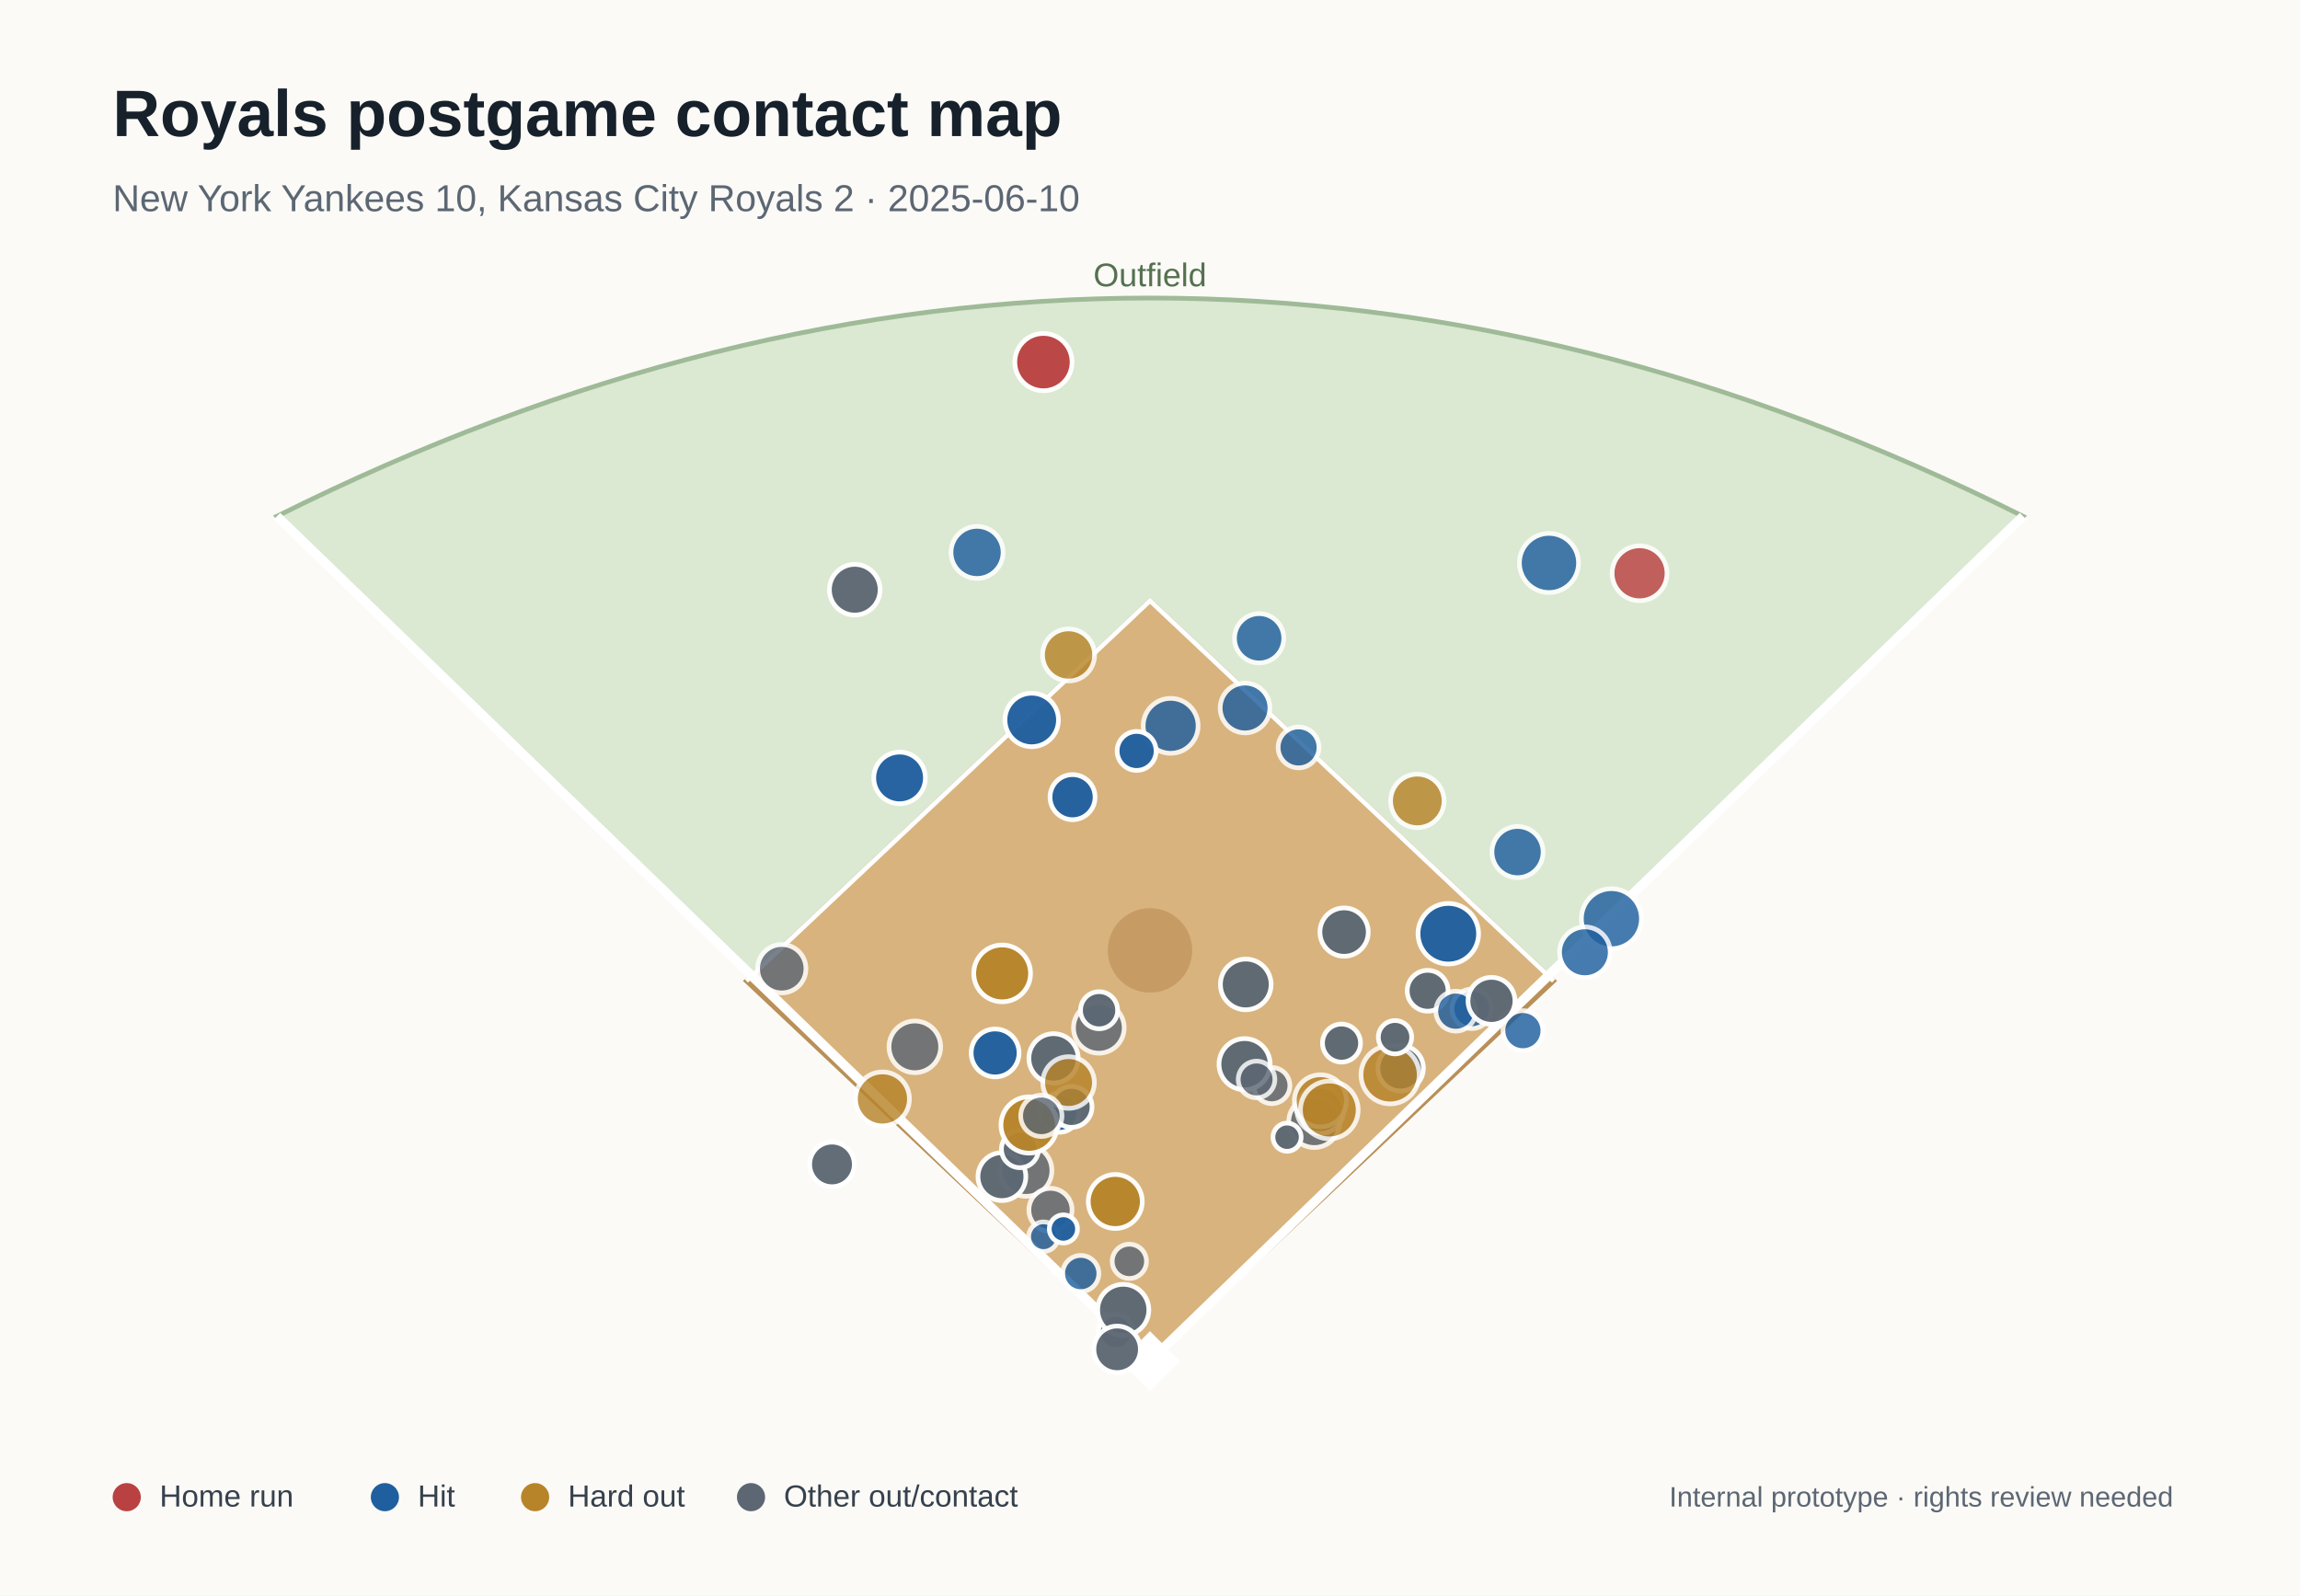
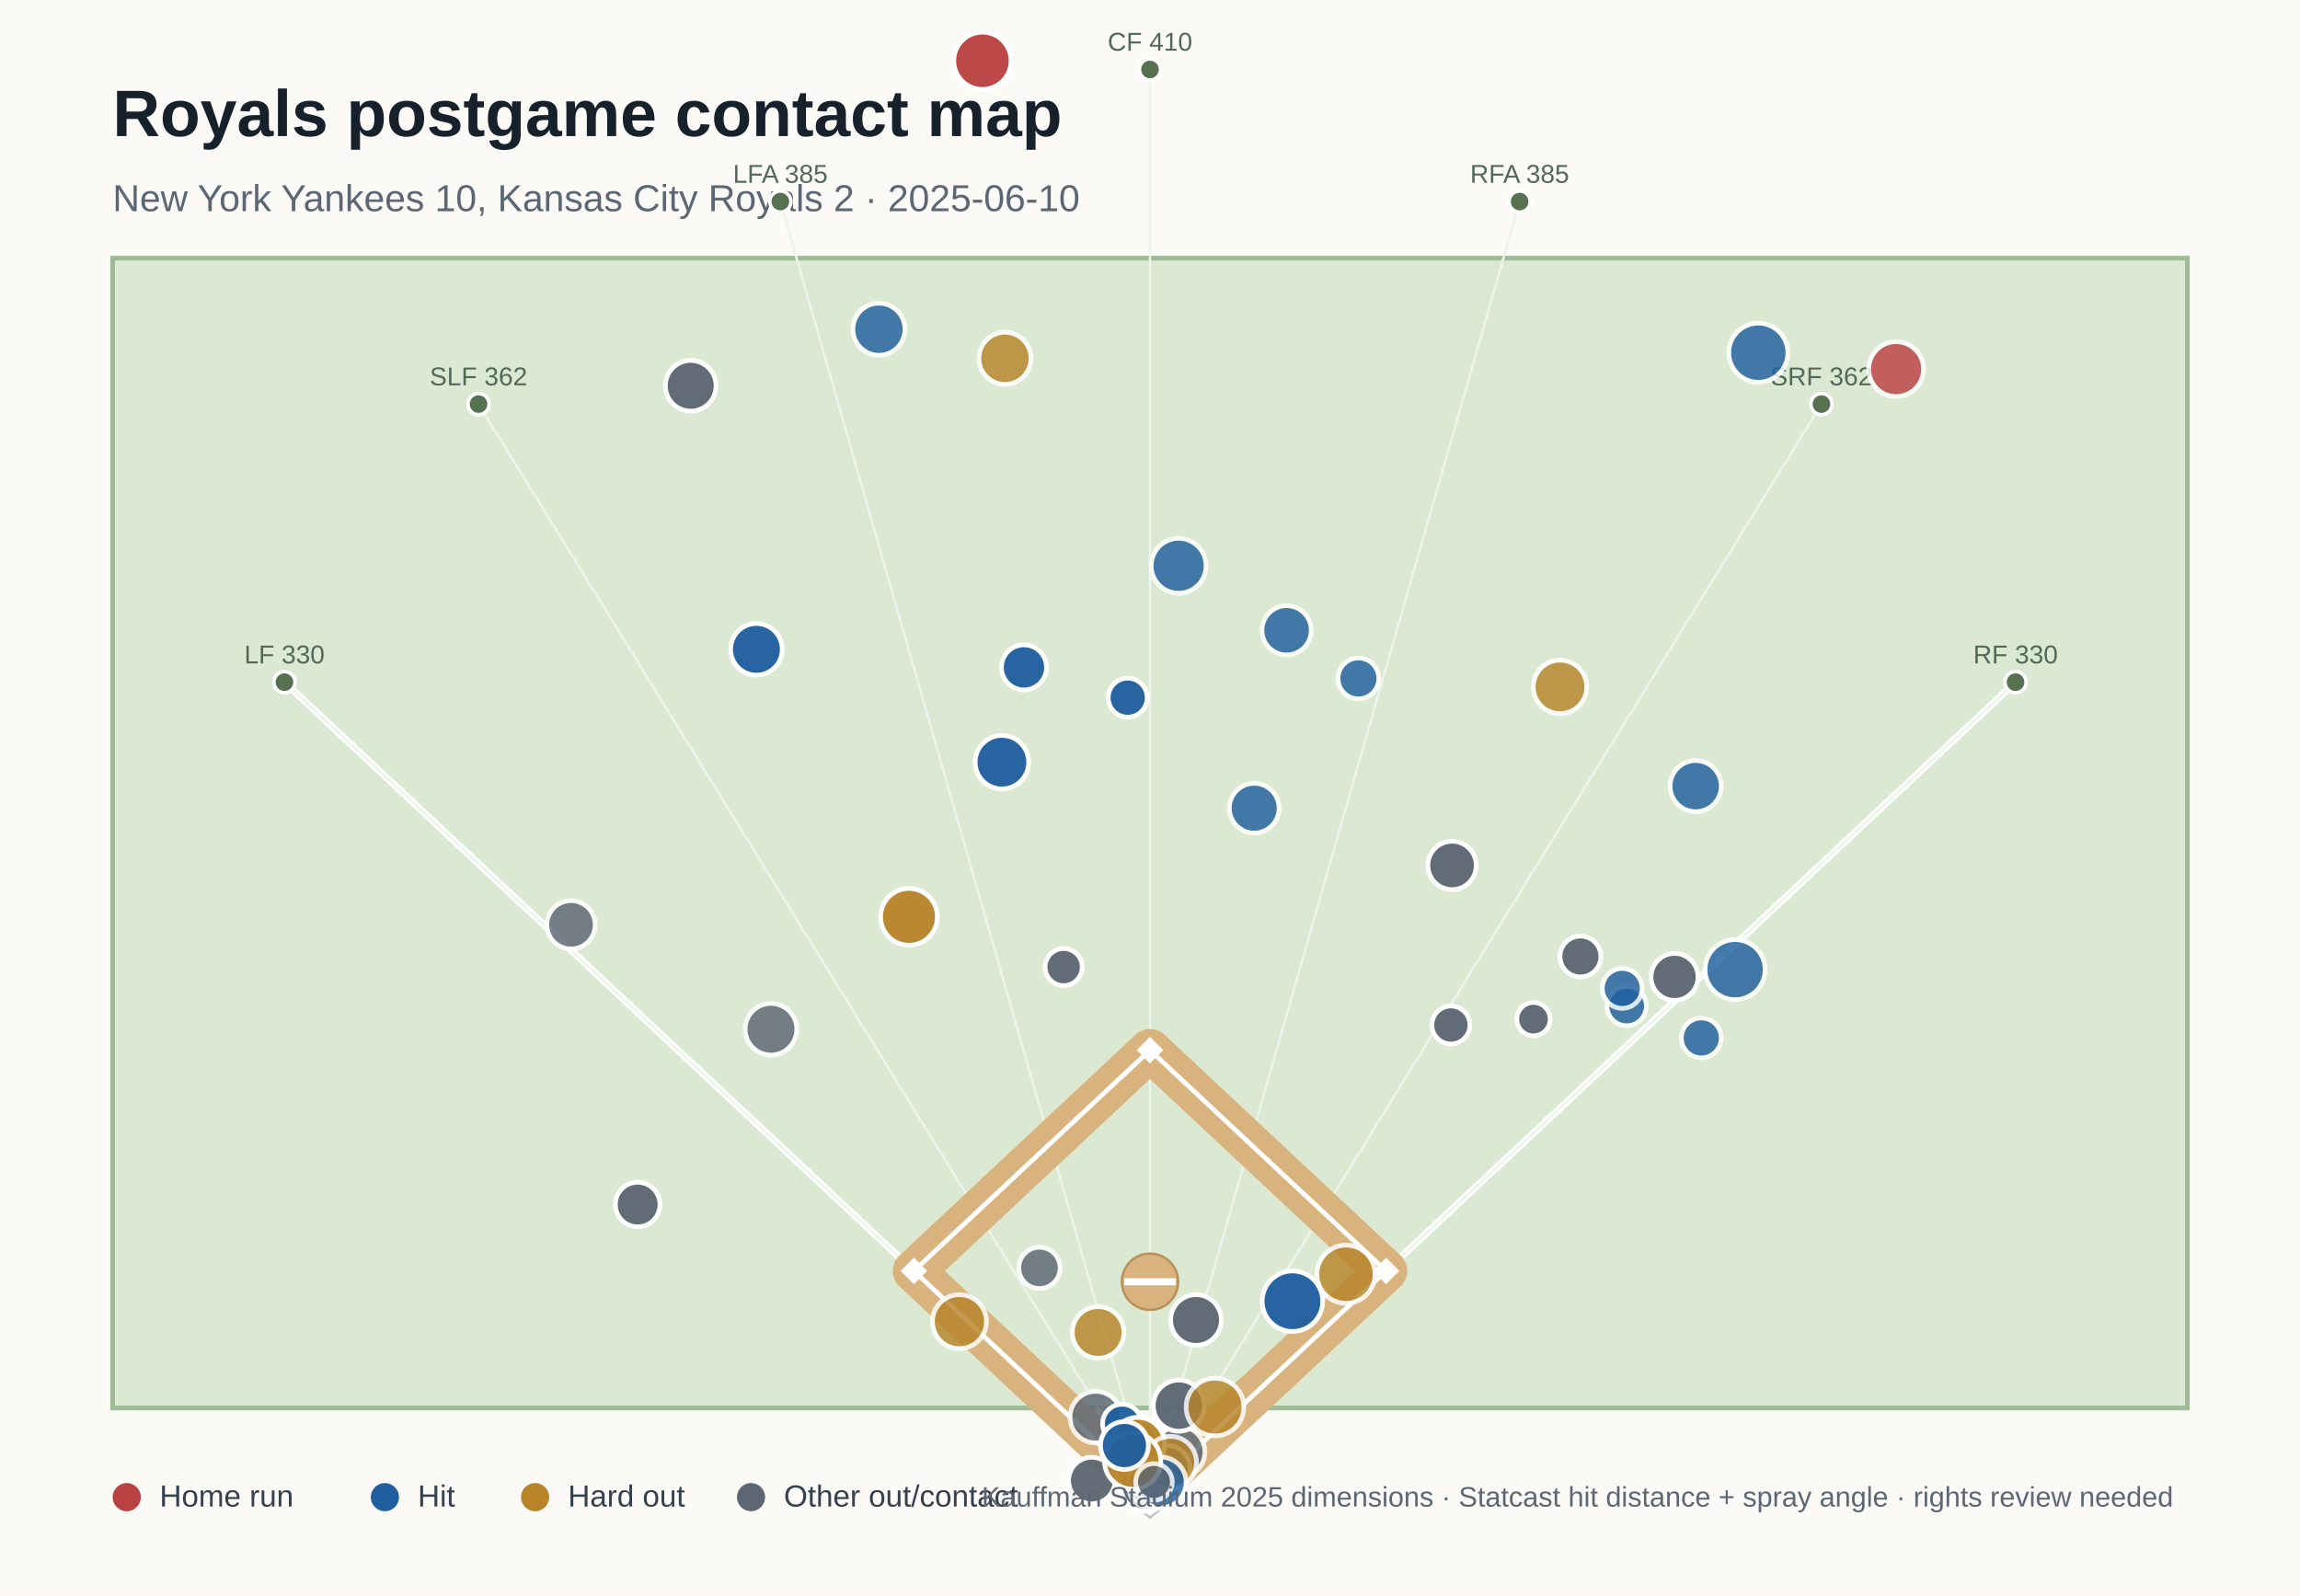
<svg xmlns="http://www.w3.org/2000/svg" width="980" height="680" viewBox="0 0 980 680" role="img" aria-labelledby="title desc">
  <rect width="980" height="680" fill="#fbfaf7" />
  <text x="48" y="58" font-family="Arial, sans-serif" font-size="28" font-weight="700" fill="#17212b">Royals postgame contact map</text>
  <text x="48" y="90" font-family="Arial, sans-serif" font-size="16" fill="#5c6773">New York Yankees 10, Kansas City Royals 2 · 2025-06-10</text>
-   <path d="M490 580 L118 220 Q490 34 862 220 Z" fill="#dbe8d2" stroke="#9fba97" stroke-width="2" />
-   <path d="M490 580 L318 418 L490 256 L662 418 Z" fill="#d8b37d" stroke="#b89058" stroke-width="2" />
-   <path d="M490 580 L118 220 M490 580 L862 220" fill="none" stroke="#fff" stroke-width="4" />
-   <path d="M318 418 L490 256 L662 418" fill="none" stroke="#fff" stroke-width="2" />
-   <circle cx="490" cy="405" r="18" fill="#c79c64" />
-   <rect x="481" y="571" width="18" height="18" fill="#fff" transform="rotate(45 490 580)" />
-   <text x="490" y="122" text-anchor="middle" font-family="Arial, sans-serif" font-size="14" fill="#557150">Outfield</text>
-   <circle cx="437.2" cy="498.8" r="11.0" fill="#5c6773" stroke="#fff" stroke-width="2" opacity="0.82" />
-   <circle cx="660.0" cy="239.9" r="12.6" fill="#1f5f9f" stroke="#fff" stroke-width="2" opacity="0.82" />
-   <circle cx="468.2" cy="438.0" r="10.8" fill="#5c6773" stroke="#fff" stroke-width="2" opacity="0.82" />
-   <circle cx="448.9" cy="451.0" r="10.5" fill="#5c6773" stroke="#fff" stroke-width="2" opacity="0.96" />
-   <circle cx="596.8" cy="455.2" r="9.7" fill="#5c6773" stroke="#fff" stroke-width="2" opacity="0.96" />
-   <circle cx="571.6" cy="444.5" r="8.1" fill="#5c6773" stroke="#fff" stroke-width="2" opacity="0.96" />
-   <circle cx="451.4" cy="474.2" r="8.3" fill="#1f5f9f" stroke="#fff" stroke-width="2" opacity="0.96" />
-   <circle cx="560.0" cy="478.1" r="10.9" fill="#5c6773" stroke="#fff" stroke-width="2" opacity="0.82" />
-   <circle cx="455.3" cy="279.1" r="11.1" fill="#b7842a" stroke="#fff" stroke-width="2" opacity="0.82" />
-   <circle cx="698.6" cy="244.3" r="11.7" fill="#b94141" stroke="#fff" stroke-width="2" opacity="0.82" />
-   <circle cx="456.6" cy="471.7" r="8.7" fill="#5c6773" stroke="#fff" stroke-width="2" opacity="0.96" />
-   <circle cx="439.6" cy="306.8" r="11.4" fill="#1f5f9f" stroke="#fff" stroke-width="2" opacity="0.96" />
-   <circle cx="444.6" cy="154.3" r="12.2" fill="#b94141" stroke="#fff" stroke-width="2" opacity="0.96" />
-   <circle cx="498.8" cy="309.3" r="11.7" fill="#1f5f9f" stroke="#fff" stroke-width="2" opacity="0.82" />
-   <circle cx="627.1" cy="429.9" r="8.4" fill="#1f5f9f" stroke="#fff" stroke-width="2" opacity="0.82" />
-   <circle cx="383.3" cy="331.5" r="11.0" fill="#1f5f9f" stroke="#fff" stroke-width="2" opacity="0.96" />
-   <circle cx="603.9" cy="341.3" r="11.4" fill="#b7842a" stroke="#fff" stroke-width="2" opacity="0.82" />
-   <circle cx="427.0" cy="414.8" r="12.1" fill="#b7842a" stroke="#fff" stroke-width="2" opacity="0.96" />
-   <circle cx="608.3" cy="422.2" r="8.7" fill="#5c6773" stroke="#fff" stroke-width="2" opacity="0.96" />
-   <circle cx="426.9" cy="501.4" r="10.2" fill="#5c6773" stroke="#fff" stroke-width="2" opacity="0.96" />
-   <circle cx="455.3" cy="461.3" r="11.0" fill="#b7842a" stroke="#fff" stroke-width="2" opacity="0.82" />
-   <circle cx="354.5" cy="496.2" r="9.5" fill="#5c6773" stroke="#fff" stroke-width="2" opacity="0.96" />
-   <circle cx="468.3" cy="430.5" r="7.9" fill="#5c6773" stroke="#fff" stroke-width="2" opacity="0.96" />
-   <circle cx="562.6" cy="473.0" r="10.0" fill="#5c6773" stroke="#fff" stroke-width="2" opacity="0.82" />
-   <circle cx="364.2" cy="251.3" r="10.8" fill="#5c6773" stroke="#fff" stroke-width="2" opacity="0.96" />
-   <circle cx="541.9" cy="462.6" r="7.7" fill="#5c6773" stroke="#fff" stroke-width="2" opacity="0.82" />
-   <circle cx="484.3" cy="320.0" r="8.3" fill="#1f5f9f" stroke="#fff" stroke-width="2" opacity="0.96" />
-   <circle cx="434.6" cy="489.7" r="7.9" fill="#5c6773" stroke="#fff" stroke-width="2" opacity="0.96" />
-   <circle cx="475.2" cy="512.0" r="11.5" fill="#b7842a" stroke="#fff" stroke-width="2" opacity="0.96" />
-   <circle cx="389.8" cy="446.1" r="11.0" fill="#5c6773" stroke="#fff" stroke-width="2" opacity="0.82" />
-   <circle cx="475.4" cy="567.6" r="7.4" fill="#5c6773" stroke="#fff" stroke-width="2" opacity="0.96" />
-   <circle cx="416.3" cy="235.4" r="11.1" fill="#1f5f9f" stroke="#fff" stroke-width="2" opacity="0.82" />
-   <circle cx="553.3" cy="318.5" r="8.7" fill="#1f5f9f" stroke="#fff" stroke-width="2" opacity="0.82" />
-   <circle cx="648.9" cy="439.2" r="8.5" fill="#1f5f9f" stroke="#fff" stroke-width="2" opacity="0.82" />
-   <circle cx="447.6" cy="515.6" r="9.2" fill="#5c6773" stroke="#fff" stroke-width="2" opacity="0.82" />
-   <circle cx="478.6" cy="558.2" r="10.9" fill="#5c6773" stroke="#fff" stroke-width="2" opacity="0.96" />
-   <circle cx="646.6" cy="363.1" r="10.9" fill="#1f5f9f" stroke="#fff" stroke-width="2" opacity="0.82" />
-   <circle cx="617.1" cy="397.9" r="12.9" fill="#1f5f9f" stroke="#fff" stroke-width="2" opacity="0.96" />
-   <circle cx="476.0" cy="575.0" r="9.9" fill="#5c6773" stroke="#fff" stroke-width="2" opacity="0.96" />
-   <circle cx="592.3" cy="458.0" r="12.4" fill="#b7842a" stroke="#fff" stroke-width="2" opacity="0.82" />
-   <circle cx="481.2" cy="537.5" r="7.3" fill="#5c6773" stroke="#fff" stroke-width="2" opacity="0.82" />
-   <circle cx="548.4" cy="484.6" r="6.0" fill="#5c6773" stroke="#fff" stroke-width="2" opacity="0.96" />
-   <circle cx="620.3" cy="430.9" r="8.5" fill="#1f5f9f" stroke="#fff" stroke-width="2" opacity="0.82" />
-   <circle cx="460.5" cy="542.7" r="7.7" fill="#1f5f9f" stroke="#fff" stroke-width="2" opacity="0.82" />
-   <circle cx="376.0" cy="468.3" r="11.5" fill="#b7842a" stroke="#fff" stroke-width="2" opacity="0.82" />
-   <circle cx="444.6" cy="527.0" r="6.3" fill="#1f5f9f" stroke="#fff" stroke-width="2" opacity="0.82" />
-   <circle cx="530.8" cy="419.5" r="10.8" fill="#5c6773" stroke="#fff" stroke-width="2" opacity="0.96" />
-   <circle cx="572.7" cy="397.2" r="10.3" fill="#5c6773" stroke="#fff" stroke-width="2" opacity="0.96" />
-   <circle cx="686.6" cy="391.5" r="12.8" fill="#1f5f9f" stroke="#fff" stroke-width="2" opacity="0.82" />
-   <circle cx="457.0" cy="339.7" r="9.6" fill="#1f5f9f" stroke="#fff" stroke-width="2" opacity="0.96" />
-   <circle cx="562.6" cy="469.1" r="11.1" fill="#b7842a" stroke="#fff" stroke-width="2" opacity="0.82" />
-   <circle cx="453.1" cy="523.7" r="6.0" fill="#1f5f9f" stroke="#fff" stroke-width="2" opacity="0.96" />
-   <circle cx="675.3" cy="405.8" r="10.8" fill="#1f5f9f" stroke="#fff" stroke-width="2" opacity="0.82" />
-   <circle cx="530.3" cy="453.5" r="10.9" fill="#5c6773" stroke="#fff" stroke-width="2" opacity="0.96" />
-   <circle cx="566.4" cy="473.0" r="12.3" fill="#b7842a" stroke="#fff" stroke-width="2" opacity="0.82" />
-   <circle cx="333.1" cy="412.8" r="10.3" fill="#5c6773" stroke="#fff" stroke-width="2" opacity="0.82" />
-   <circle cx="438.5" cy="479.4" r="12.0" fill="#b7842a" stroke="#fff" stroke-width="2" opacity="0.96" />
-   <circle cx="535.4" cy="460.0" r="7.8" fill="#5c6773" stroke="#fff" stroke-width="2" opacity="0.82" />
-   <circle cx="530.5" cy="301.7" r="10.6" fill="#1f5f9f" stroke="#fff" stroke-width="2" opacity="0.82" />
-   <circle cx="635.5" cy="426.5" r="10.0" fill="#5c6773" stroke="#fff" stroke-width="2" opacity="0.96" />
-   <circle cx="424.0" cy="448.7" r="10.2" fill="#1f5f9f" stroke="#fff" stroke-width="2" opacity="0.96" />
-   <circle cx="536.5" cy="272.0" r="10.5" fill="#1f5f9f" stroke="#fff" stroke-width="2" opacity="0.82" />
-   <circle cx="443.7" cy="475.5" r="8.8" fill="#5c6773" stroke="#fff" stroke-width="2" opacity="0.82" />
-   <circle cx="594.4" cy="442.0" r="7.1" fill="#5c6773" stroke="#fff" stroke-width="2" opacity="0.96" />
+   <rect x="48" y="110" width="884" height="490" fill="#dbe8d2" stroke="#9fba97" stroke-width="2" />
+   <path d="M 490.0 635.7 L 121.2 290.7 M 490.0 635.7 L 858.8 290.7" fill="none" stroke="#fff" stroke-width="3" />
+   <g font-family="Arial, sans-serif" font-size="11" fill="#52685a">
+     <line x1="490.0" y1="635.7" x2="121.2" y2="290.7" stroke="#eef4eb" stroke-width="1" />
+     <circle cx="121.2" cy="290.7" r="4.5" fill="#557150" stroke="#fff" stroke-width="1.5" />
+     <text x="121.2" y="282.7" text-anchor="middle">LF 330</text>
+   </g>
+   <g font-family="Arial, sans-serif" font-size="11" fill="#52685a">
+     <line x1="490.0" y1="635.7" x2="203.9" y2="172.2" stroke="#eef4eb" stroke-width="1" />
+     <circle cx="203.9" cy="172.2" r="4.5" fill="#557150" stroke="#fff" stroke-width="1.5" />
+     <text x="203.9" y="164.2" text-anchor="middle">SLF 362</text>
+   </g>
+   <g font-family="Arial, sans-serif" font-size="11" fill="#52685a">
+     <line x1="490.0" y1="635.7" x2="332.5" y2="85.9" stroke="#eef4eb" stroke-width="1" />
+     <circle cx="332.5" cy="85.9" r="4.5" fill="#557150" stroke="#fff" stroke-width="1.5" />
+     <text x="332.5" y="77.9" text-anchor="middle">LFA 385</text>
+   </g>
+   <g font-family="Arial, sans-serif" font-size="11" fill="#52685a">
+     <line x1="490.0" y1="635.7" x2="490.0" y2="29.6" stroke="#eef4eb" stroke-width="1" />
+     <circle cx="490.0" cy="29.6" r="4.5" fill="#557150" stroke="#fff" stroke-width="1.5" />
+     <text x="490.0" y="21.6" text-anchor="middle">CF 410</text>
+   </g>
+   <g font-family="Arial, sans-serif" font-size="11" fill="#52685a">
+     <line x1="490.0" y1="635.7" x2="647.5" y2="85.9" stroke="#eef4eb" stroke-width="1" />
+     <circle cx="647.5" cy="85.9" r="4.5" fill="#557150" stroke="#fff" stroke-width="1.5" />
+     <text x="647.5" y="77.9" text-anchor="middle">RFA 385</text>
+   </g>
+   <g font-family="Arial, sans-serif" font-size="11" fill="#52685a">
+     <line x1="490.0" y1="635.7" x2="776.1" y2="172.2" stroke="#eef4eb" stroke-width="1" />
+     <circle cx="776.1" cy="172.2" r="4.5" fill="#557150" stroke="#fff" stroke-width="1.5" />
+     <text x="776.1" y="164.2" text-anchor="middle">SRF 362</text>
+   </g>
+   <g font-family="Arial, sans-serif" font-size="11" fill="#52685a">
+     <line x1="490.0" y1="635.7" x2="858.8" y2="290.7" stroke="#eef4eb" stroke-width="1" />
+     <circle cx="858.8" cy="290.7" r="4.5" fill="#557150" stroke="#fff" stroke-width="1.5" />
+     <text x="858.8" y="282.7" text-anchor="middle">RF 330</text>
+   </g>
+   <path d="M 490.0 635.7 L 590.6 541.6 L 490.0 447.5 L 389.4 541.6 Z" fill="none" stroke="#d8b37d" stroke-width="18" stroke-linejoin="round" stroke-linecap="round" />
+   <path d="M 490.0 635.7 L 590.6 541.6 L 490.0 447.5 L 389.4 541.6 Z" fill="none" stroke="#ffffff" stroke-width="2" stroke-linejoin="round" />
+   <circle cx="490.0" cy="546.2" r="12" fill="#d8b37d" stroke="#b89058" />
+   <line x1="479.0" y1="546.2" x2="501.0" y2="546.2" stroke="#fff" stroke-width="3" />
+   <rect x="586.6" y="537.6" width="8" height="8" fill="#fff" transform="rotate(45 590.6 541.6)" />
+   <rect x="486.0" y="443.5" width="8" height="8" fill="#fff" transform="rotate(45 490.0 447.5)" />
+   <rect x="385.4" y="537.6" width="8" height="8" fill="#fff" transform="rotate(45 389.4 541.6)" />
+   <path d="M 483.0 633.7 H 497.0 L 495.0 642.7 L 490.0 646.7 L 485.0 642.7 Z" fill="#fff" stroke="#bfc7bd" />
+   <circle cx="466.9" cy="603.9" r="11.0" fill="#5c6773" stroke="#fff" stroke-width="2" opacity="0.82" />
+   <circle cx="749.2" cy="150.3" r="12.6" fill="#1f5f9f" stroke="#fff" stroke-width="2" opacity="0.82" />
+   <circle cx="487.9" cy="624.0" r="10.8" fill="#5c6773" stroke="#fff" stroke-width="2" opacity="0.82" />
+   <circle cx="482.6" cy="614.7" r="10.5" fill="#5c6773" stroke="#fff" stroke-width="2" opacity="0.96" />
+   <circle cx="495.2" cy="630.0" r="9.7" fill="#5c6773" stroke="#fff" stroke-width="2" opacity="0.96" />
+   <circle cx="618.2" cy="436.8" r="8.1" fill="#5c6773" stroke="#fff" stroke-width="2" opacity="0.96" />
+   <circle cx="478.1" cy="606.7" r="8.3" fill="#1f5f9f" stroke="#fff" stroke-width="2" opacity="0.96" />
+   <circle cx="502.5" cy="618.7" r="10.9" fill="#5c6773" stroke="#fff" stroke-width="2" opacity="0.82" />
+   <circle cx="428.2" cy="152.7" r="11.1" fill="#b7842a" stroke="#fff" stroke-width="2" opacity="0.82" />
+   <circle cx="807.9" cy="157.3" r="11.7" fill="#b94141" stroke="#fff" stroke-width="2" opacity="0.82" />
+   <circle cx="488.1" cy="630.0" r="8.7" fill="#5c6773" stroke="#fff" stroke-width="2" opacity="0.96" />
+   <circle cx="426.9" cy="324.8" r="11.4" fill="#1f5f9f" stroke="#fff" stroke-width="2" opacity="0.96" />
+   <circle cx="418.6" cy="25.9" r="12.2" fill="#b94141" stroke="#fff" stroke-width="2" opacity="0.96" />
+   <circle cx="502.2" cy="241.1" r="11.7" fill="#1f5f9f" stroke="#fff" stroke-width="2" opacity="0.82" />
+   <circle cx="693.1" cy="428.7" r="8.4" fill="#1f5f9f" stroke="#fff" stroke-width="2" opacity="0.82" />
+   <circle cx="322.3" cy="276.7" r="11.0" fill="#1f5f9f" stroke="#fff" stroke-width="2" opacity="0.96" />
+   <circle cx="664.7" cy="292.7" r="11.4" fill="#b7842a" stroke="#fff" stroke-width="2" opacity="0.82" />
+   <circle cx="387.3" cy="390.7" r="12.1" fill="#b7842a" stroke="#fff" stroke-width="2" opacity="0.96" />
+   <circle cx="673.4" cy="407.6" r="8.7" fill="#5c6773" stroke="#fff" stroke-width="2" opacity="0.96" />
+   <circle cx="480.8" cy="625.5" r="10.2" fill="#5c6773" stroke="#fff" stroke-width="2" opacity="0.96" />
+   <circle cx="467.9" cy="567.8" r="11.0" fill="#b7842a" stroke="#fff" stroke-width="2" opacity="0.82" />
+   <circle cx="271.7" cy="513.3" r="9.5" fill="#5c6773" stroke="#fff" stroke-width="2" opacity="0.96" />
+   <circle cx="453.2" cy="412.1" r="7.9" fill="#5c6773" stroke="#fff" stroke-width="2" opacity="0.96" />
+   <circle cx="497.1" cy="625.9" r="10.0" fill="#5c6773" stroke="#fff" stroke-width="2" opacity="0.82" />
+   <circle cx="294.3" cy="164.4" r="10.8" fill="#5c6773" stroke="#fff" stroke-width="2" opacity="0.96" />
+   <circle cx="493.2" cy="628.9" r="7.7" fill="#5c6773" stroke="#fff" stroke-width="2" opacity="0.82" />
+   <circle cx="480.5" cy="297.3" r="8.3" fill="#1f5f9f" stroke="#fff" stroke-width="2" opacity="0.96" />
+   <circle cx="482.4" cy="624.4" r="7.9" fill="#5c6773" stroke="#fff" stroke-width="2" opacity="0.96" />
+   <circle cx="484.8" cy="615.5" r="11.5" fill="#b7842a" stroke="#fff" stroke-width="2" opacity="0.96" />
+   <circle cx="328.5" cy="438.6" r="11.0" fill="#5c6773" stroke="#fff" stroke-width="2" opacity="0.82" />
+   <circle cx="488.7" cy="634.8" r="7.4" fill="#5c6773" stroke="#fff" stroke-width="2" opacity="0.96" />
+   <circle cx="374.5" cy="140.3" r="11.1" fill="#1f5f9f" stroke="#fff" stroke-width="2" opacity="0.82" />
+   <circle cx="578.8" cy="289.1" r="8.7" fill="#1f5f9f" stroke="#fff" stroke-width="2" opacity="0.82" />
+   <circle cx="724.9" cy="442.3" r="8.5" fill="#1f5f9f" stroke="#fff" stroke-width="2" opacity="0.82" />
+   <circle cx="488.3" cy="633.3" r="9.2" fill="#5c6773" stroke="#fff" stroke-width="2" opacity="0.82" />
+   <circle cx="488.3" cy="633.1" r="10.9" fill="#5c6773" stroke="#fff" stroke-width="2" opacity="0.96" />
+   <circle cx="722.5" cy="335.0" r="10.9" fill="#1f5f9f" stroke="#fff" stroke-width="2" opacity="0.82" />
+   <circle cx="550.7" cy="554.5" r="12.9" fill="#1f5f9f" stroke="#fff" stroke-width="2" opacity="0.96" />
+   <circle cx="465.2" cy="630.9" r="9.9" fill="#5c6773" stroke="#fff" stroke-width="2" opacity="0.96" />
+   <circle cx="573.5" cy="543.0" r="12.4" fill="#b7842a" stroke="#fff" stroke-width="2" opacity="0.82" />
+   <circle cx="489.7" cy="634.2" r="7.3" fill="#5c6773" stroke="#fff" stroke-width="2" opacity="0.82" />
+   <circle cx="493.3" cy="630.6" r="6.0" fill="#5c6773" stroke="#fff" stroke-width="2" opacity="0.96" />
+   <circle cx="691.2" cy="421.2" r="8.5" fill="#1f5f9f" stroke="#fff" stroke-width="2" opacity="0.82" />
+   <circle cx="488.9" cy="634.5" r="7.7" fill="#1f5f9f" stroke="#fff" stroke-width="2" opacity="0.82" />
+   <circle cx="408.8" cy="563.2" r="11.5" fill="#b7842a" stroke="#fff" stroke-width="2" opacity="0.82" />
+   <circle cx="488.9" cy="634.6" r="6.3" fill="#1f5f9f" stroke="#fff" stroke-width="2" opacity="0.82" />
+   <circle cx="509.6" cy="562.5" r="10.8" fill="#5c6773" stroke="#fff" stroke-width="2" opacity="0.96" />
+   <circle cx="618.7" cy="368.8" r="10.3" fill="#5c6773" stroke="#fff" stroke-width="2" opacity="0.96" />
+   <circle cx="739.3" cy="413.2" r="12.8" fill="#1f5f9f" stroke="#fff" stroke-width="2" opacity="0.82" />
+   <circle cx="436.3" cy="284.4" r="9.6" fill="#1f5f9f" stroke="#fff" stroke-width="2" opacity="0.96" />
+   <circle cx="498.7" cy="623.2" r="11.1" fill="#b7842a" stroke="#fff" stroke-width="2" opacity="0.82" />
+   <circle cx="486.4" cy="630.8" r="6.0" fill="#1f5f9f" stroke="#fff" stroke-width="2" opacity="0.96" />
+   <circle cx="494.6" cy="631.7" r="10.8" fill="#1f5f9f" stroke="#fff" stroke-width="2" opacity="0.82" />
+   <circle cx="502.3" cy="599.0" r="10.9" fill="#5c6773" stroke="#fff" stroke-width="2" opacity="0.96" />
+   <circle cx="517.7" cy="599.6" r="12.3" fill="#b7842a" stroke="#fff" stroke-width="2" opacity="0.82" />
+   <circle cx="243.3" cy="394.1" r="10.3" fill="#5c6773" stroke="#fff" stroke-width="2" opacity="0.82" />
+   <circle cx="482.6" cy="622.6" r="12.0" fill="#b7842a" stroke="#fff" stroke-width="2" opacity="0.96" />
+   <circle cx="491.7" cy="631.5" r="7.8" fill="#5c6773" stroke="#fff" stroke-width="2" opacity="0.82" />
+   <circle cx="534.4" cy="344.4" r="10.6" fill="#1f5f9f" stroke="#fff" stroke-width="2" opacity="0.82" />
+   <circle cx="713.5" cy="416.3" r="10.0" fill="#5c6773" stroke="#fff" stroke-width="2" opacity="0.96" />
+   <circle cx="479.1" cy="616.0" r="10.2" fill="#1f5f9f" stroke="#fff" stroke-width="2" opacity="0.96" />
+   <circle cx="548.2" cy="268.6" r="10.5" fill="#1f5f9f" stroke="#fff" stroke-width="2" opacity="0.82" />
+   <circle cx="442.9" cy="540.3" r="8.8" fill="#5c6773" stroke="#fff" stroke-width="2" opacity="0.82" />
+   <circle cx="653.4" cy="434.3" r="7.1" fill="#5c6773" stroke="#fff" stroke-width="2" opacity="0.96" />
  <g font-family="Arial, sans-serif" font-size="13" fill="#36414d">
    <circle cx="54" cy="638" r="6" fill="#b94141" />
    <text x="68" y="642">Home run</text>
    <circle cx="164" cy="638" r="6" fill="#1f5f9f" />
    <text x="178" y="642">Hit</text>
    <circle cx="228" cy="638" r="6" fill="#b7842a" />
    <text x="242" y="642">Hard out</text>
    <circle cx="320" cy="638" r="6" fill="#5c6773" />
    <text x="334" y="642">Other out/contact</text>
  </g>
-   <text x="926" y="642" text-anchor="end" font-family="Arial, sans-serif" font-size="12" fill="#5c6773">Internal prototype · rights review needed</text>
+   <text x="926" y="642" text-anchor="end" font-family="Arial, sans-serif" font-size="12" fill="#5c6773">Kauffman Stadium 2025 dimensions · Statcast hit distance + spray angle · rights review needed</text>
</svg>
